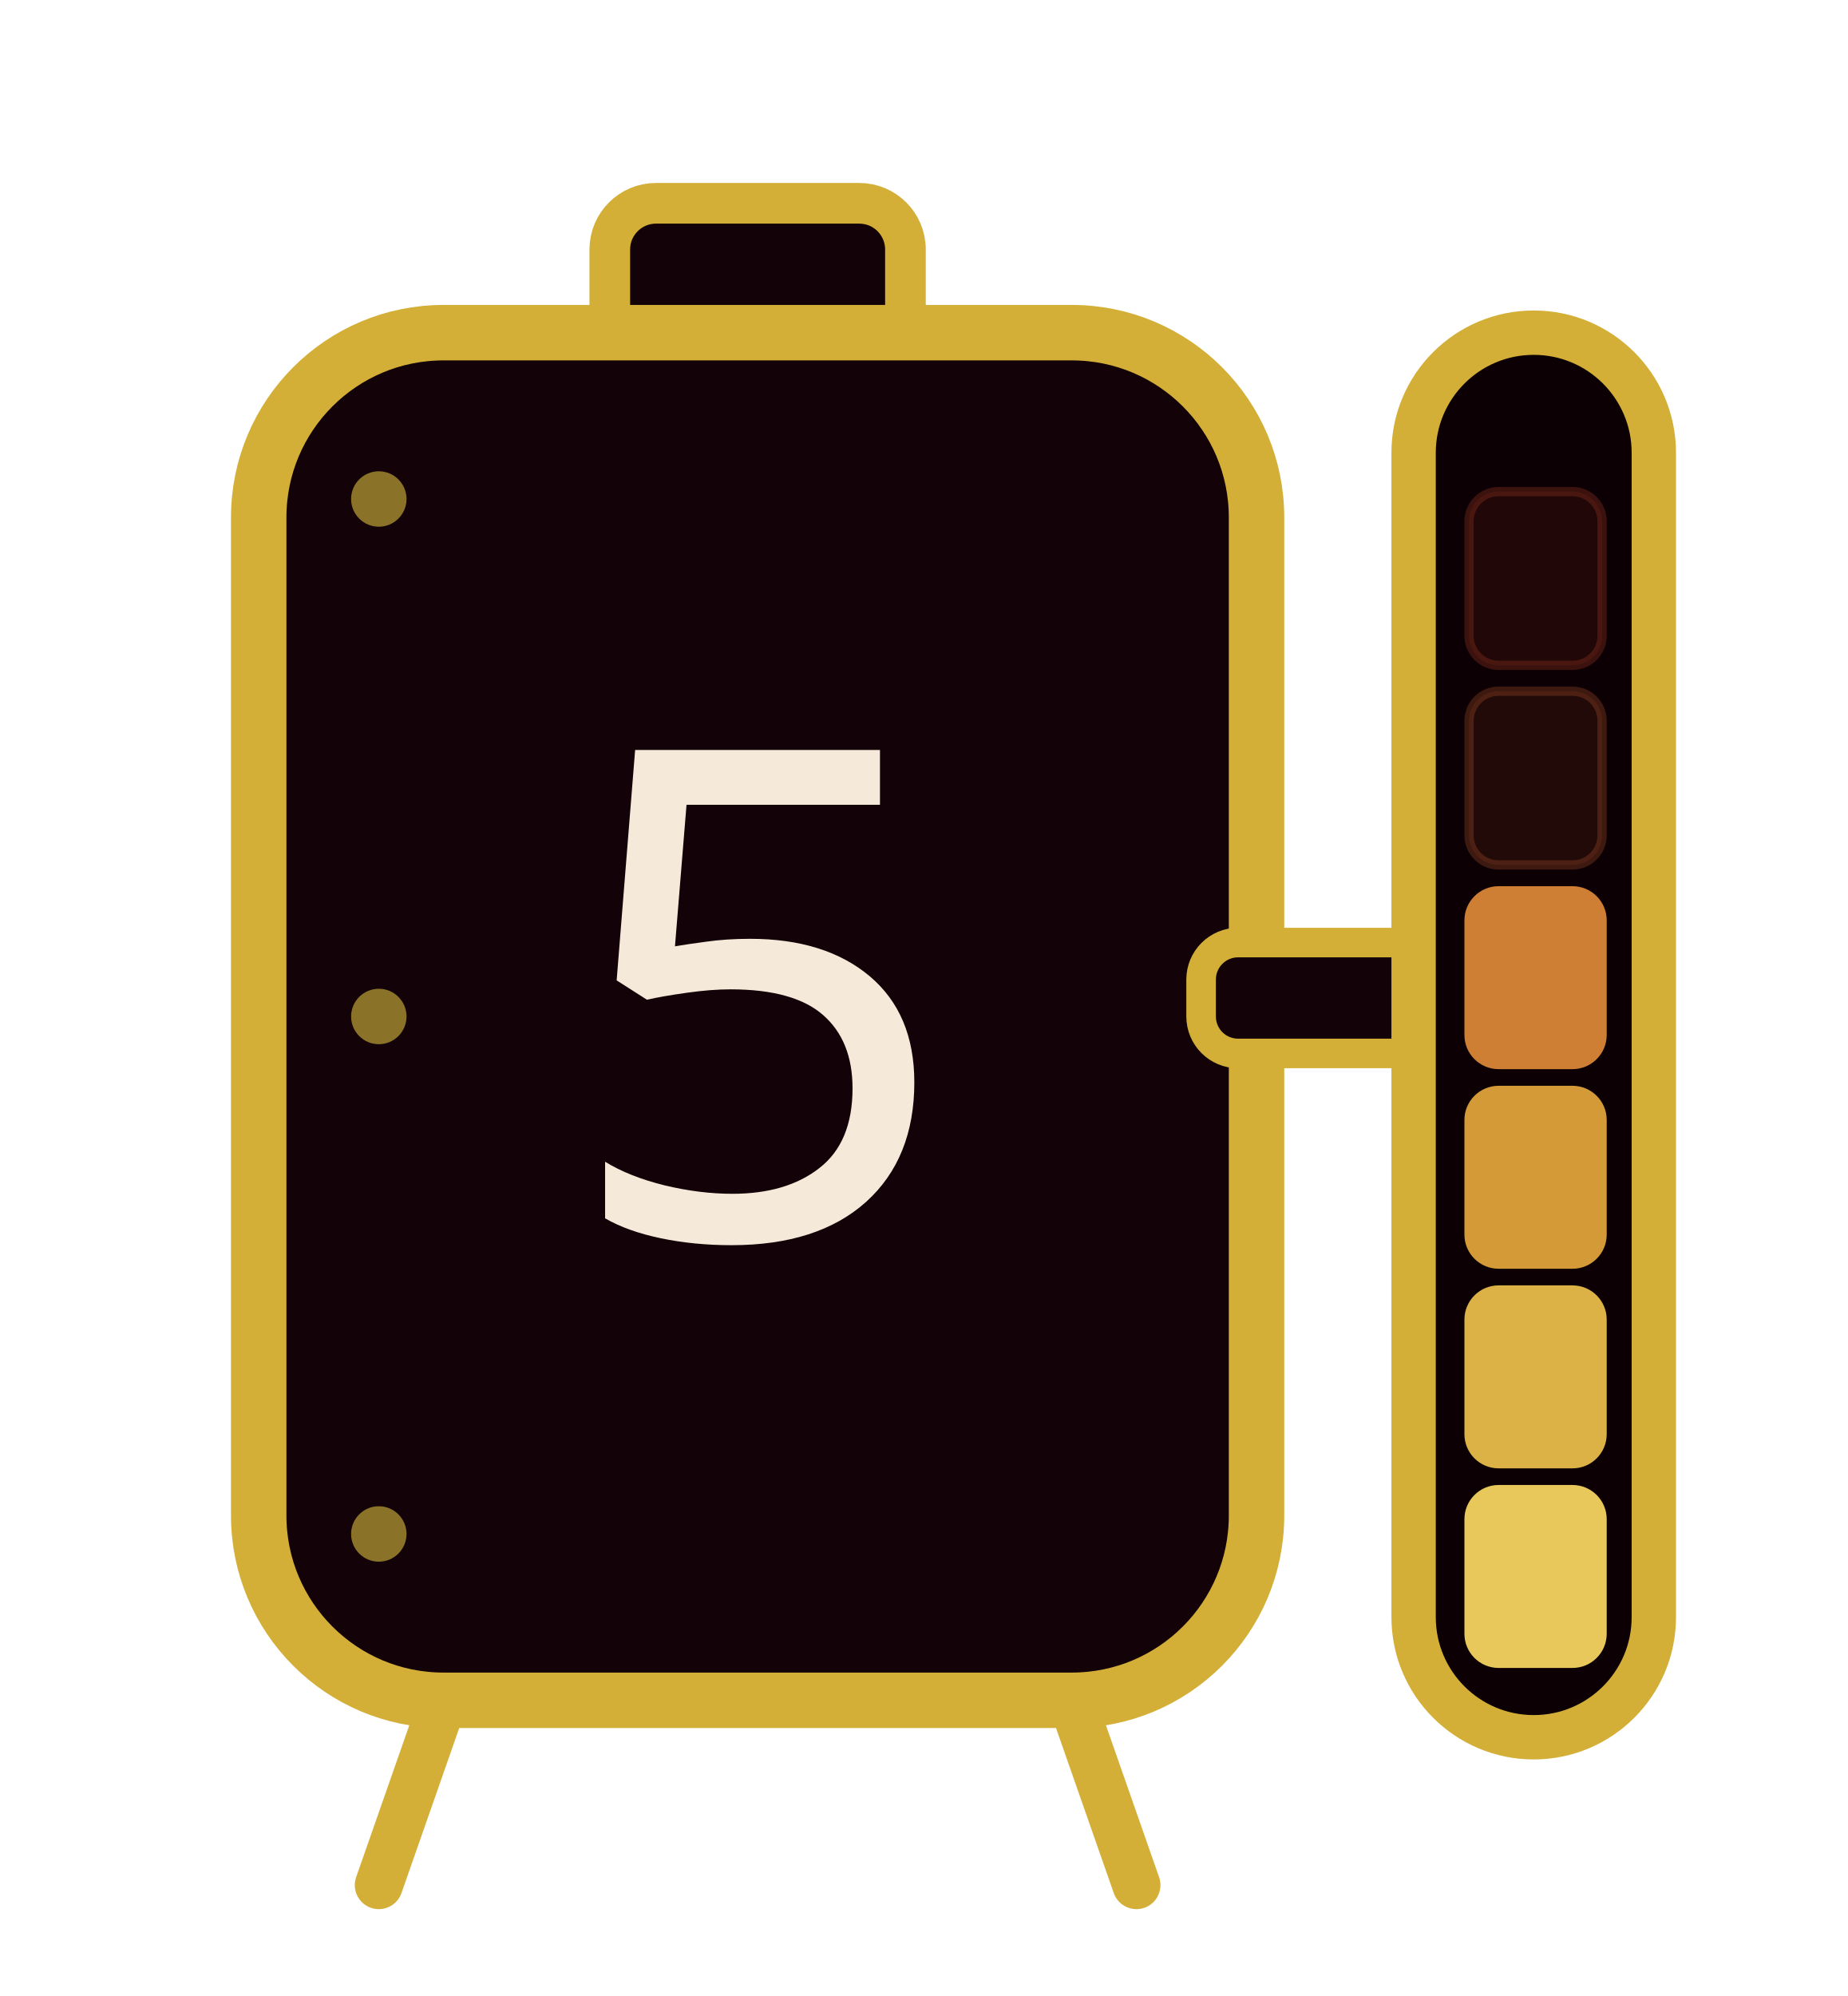
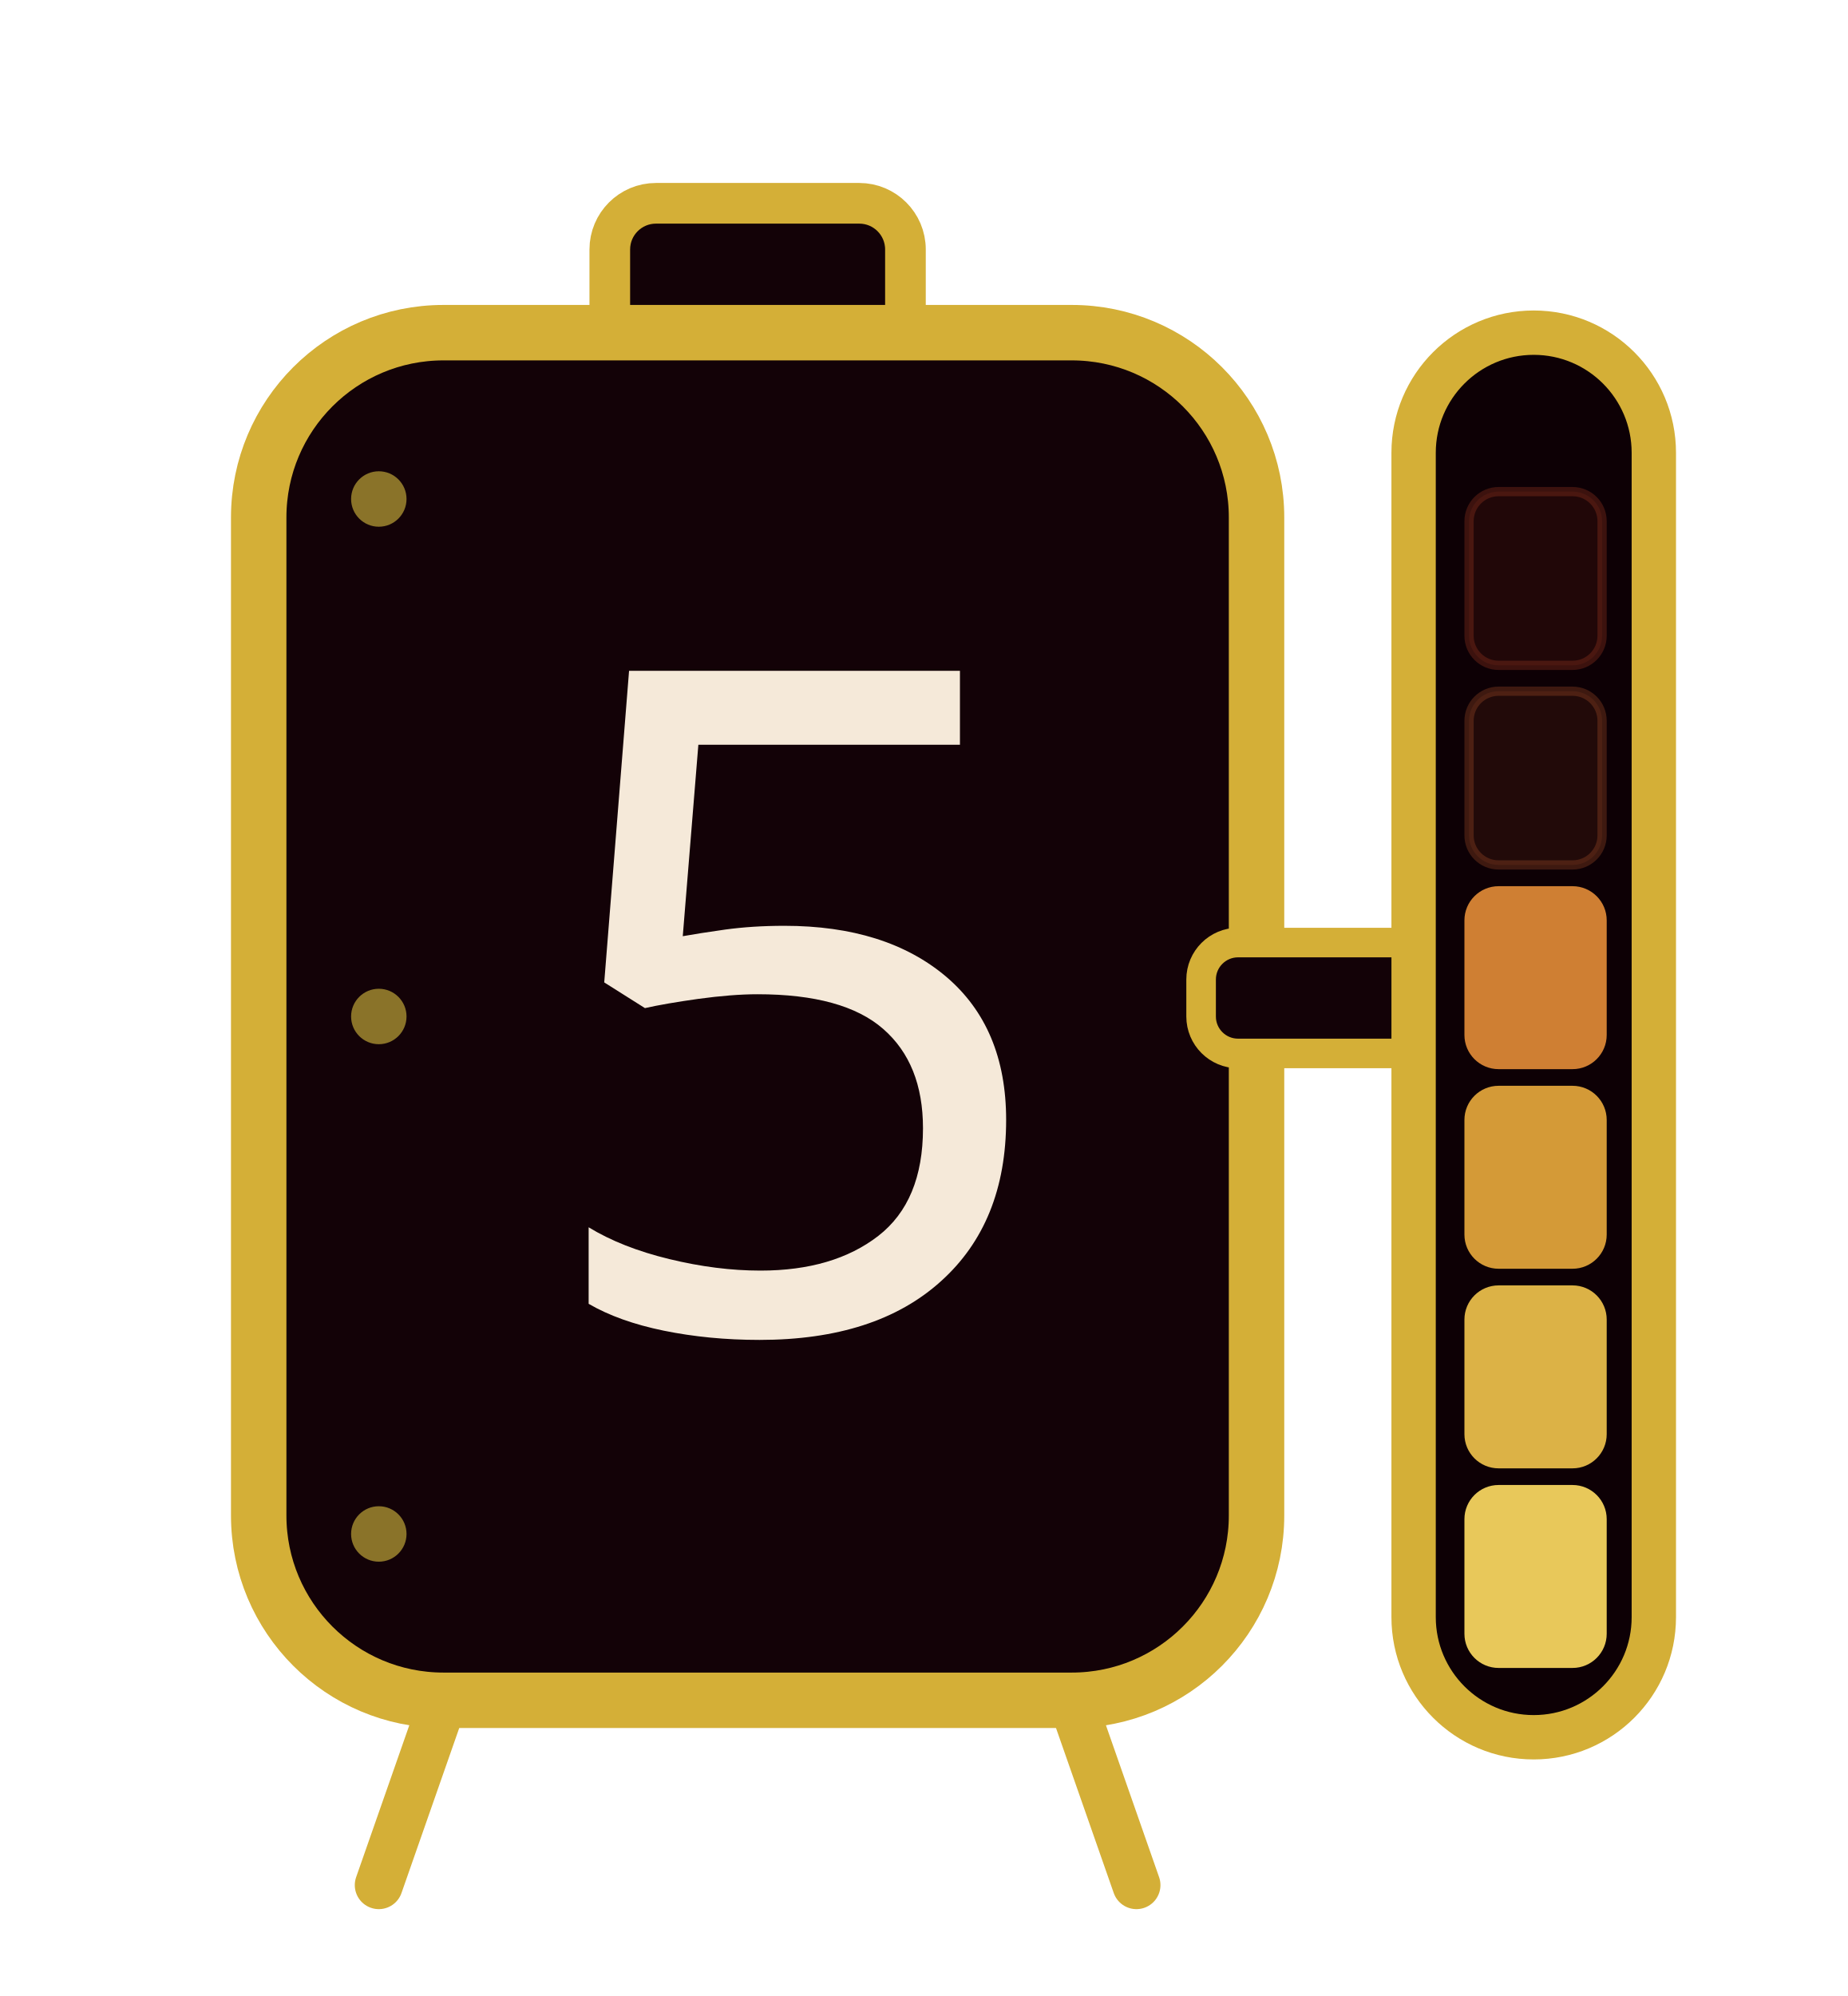
<svg xmlns="http://www.w3.org/2000/svg" viewBox="0 0 100 108" width="200" height="216">
  <defs />
  <rect x="33" y="11" width="16" height="8" rx="2.5" fill="#130207" stroke="#d4af37" stroke-width="2.2" />
  <path d="M24 92 l-3.5 10 M58 92 l3.5 10" stroke="#d4af37" stroke-width="2.6" stroke-linecap="round" />
  <rect x="14" y="18" width="54" height="74" rx="10" fill="#130207" stroke="#d4af37" stroke-width="3" />
  <circle cx="20.5" cy="27" r="1.5" fill="#8a7329" />
  <circle cx="20.5" cy="55" r="1.5" fill="#8a7329" />
  <circle cx="20.5" cy="83" r="1.5" fill="#8a7329" />
-   <text x="41" y="67" text-anchor="middle" font-family="'Bebas Neue', Impact, sans-serif" font-size="37" fill="#f5e9d9">5</text>
+   <text x="43" y="72" text-anchor="middle" font-family="'Bebas Neue', Impact, sans-serif" font-size="50" fill="#f5e9d9">5</text>
  <rect x="65" y="51" width="14" height="6" rx="2" fill="#130207" stroke="#d4af37" stroke-width="1.6" />
  <rect x="76.5" y="18" width="13" height="76" rx="6.5" fill="#0d0005" stroke="#d4af37" stroke-width="2.4" />
  <rect x="79.5" y="80.6" width="7.2" height="9.4" rx="1.6" fill="#e8c85a" fill-opacity="1" stroke="#e8c85a" stroke-opacity="1" stroke-width="0.5" />
  <rect x="79.5" y="69.8" width="7.2" height="9.4" rx="1.6" fill="#dcb246" fill-opacity="1" stroke="#dcb246" stroke-opacity="1" stroke-width="0.5" />
  <rect x="79.5" y="59.0" width="7.2" height="9.4" rx="1.6" fill="#d49a37" fill-opacity="1" stroke="#d49a37" stroke-opacity="1" stroke-width="0.5" />
  <rect x="79.5" y="48.2" width="7.2" height="9.4" rx="1.6" fill="#cf7f33" fill-opacity="1" stroke="#cf7f33" stroke-opacity="1" stroke-width="0.5" />
  <rect x="79.5" y="37.4" width="7.2" height="9.4" rx="1.6" fill="#c8632e" fill-opacity="0.11" stroke="#c8632e" stroke-opacity="0.26" stroke-width="0.5" />
  <rect x="79.5" y="26.6" width="7.2" height="9.4" rx="1.6" fill="#c0472a" fill-opacity="0.11" stroke="#c0472a" stroke-opacity="0.26" stroke-width="0.5" />
</svg>
